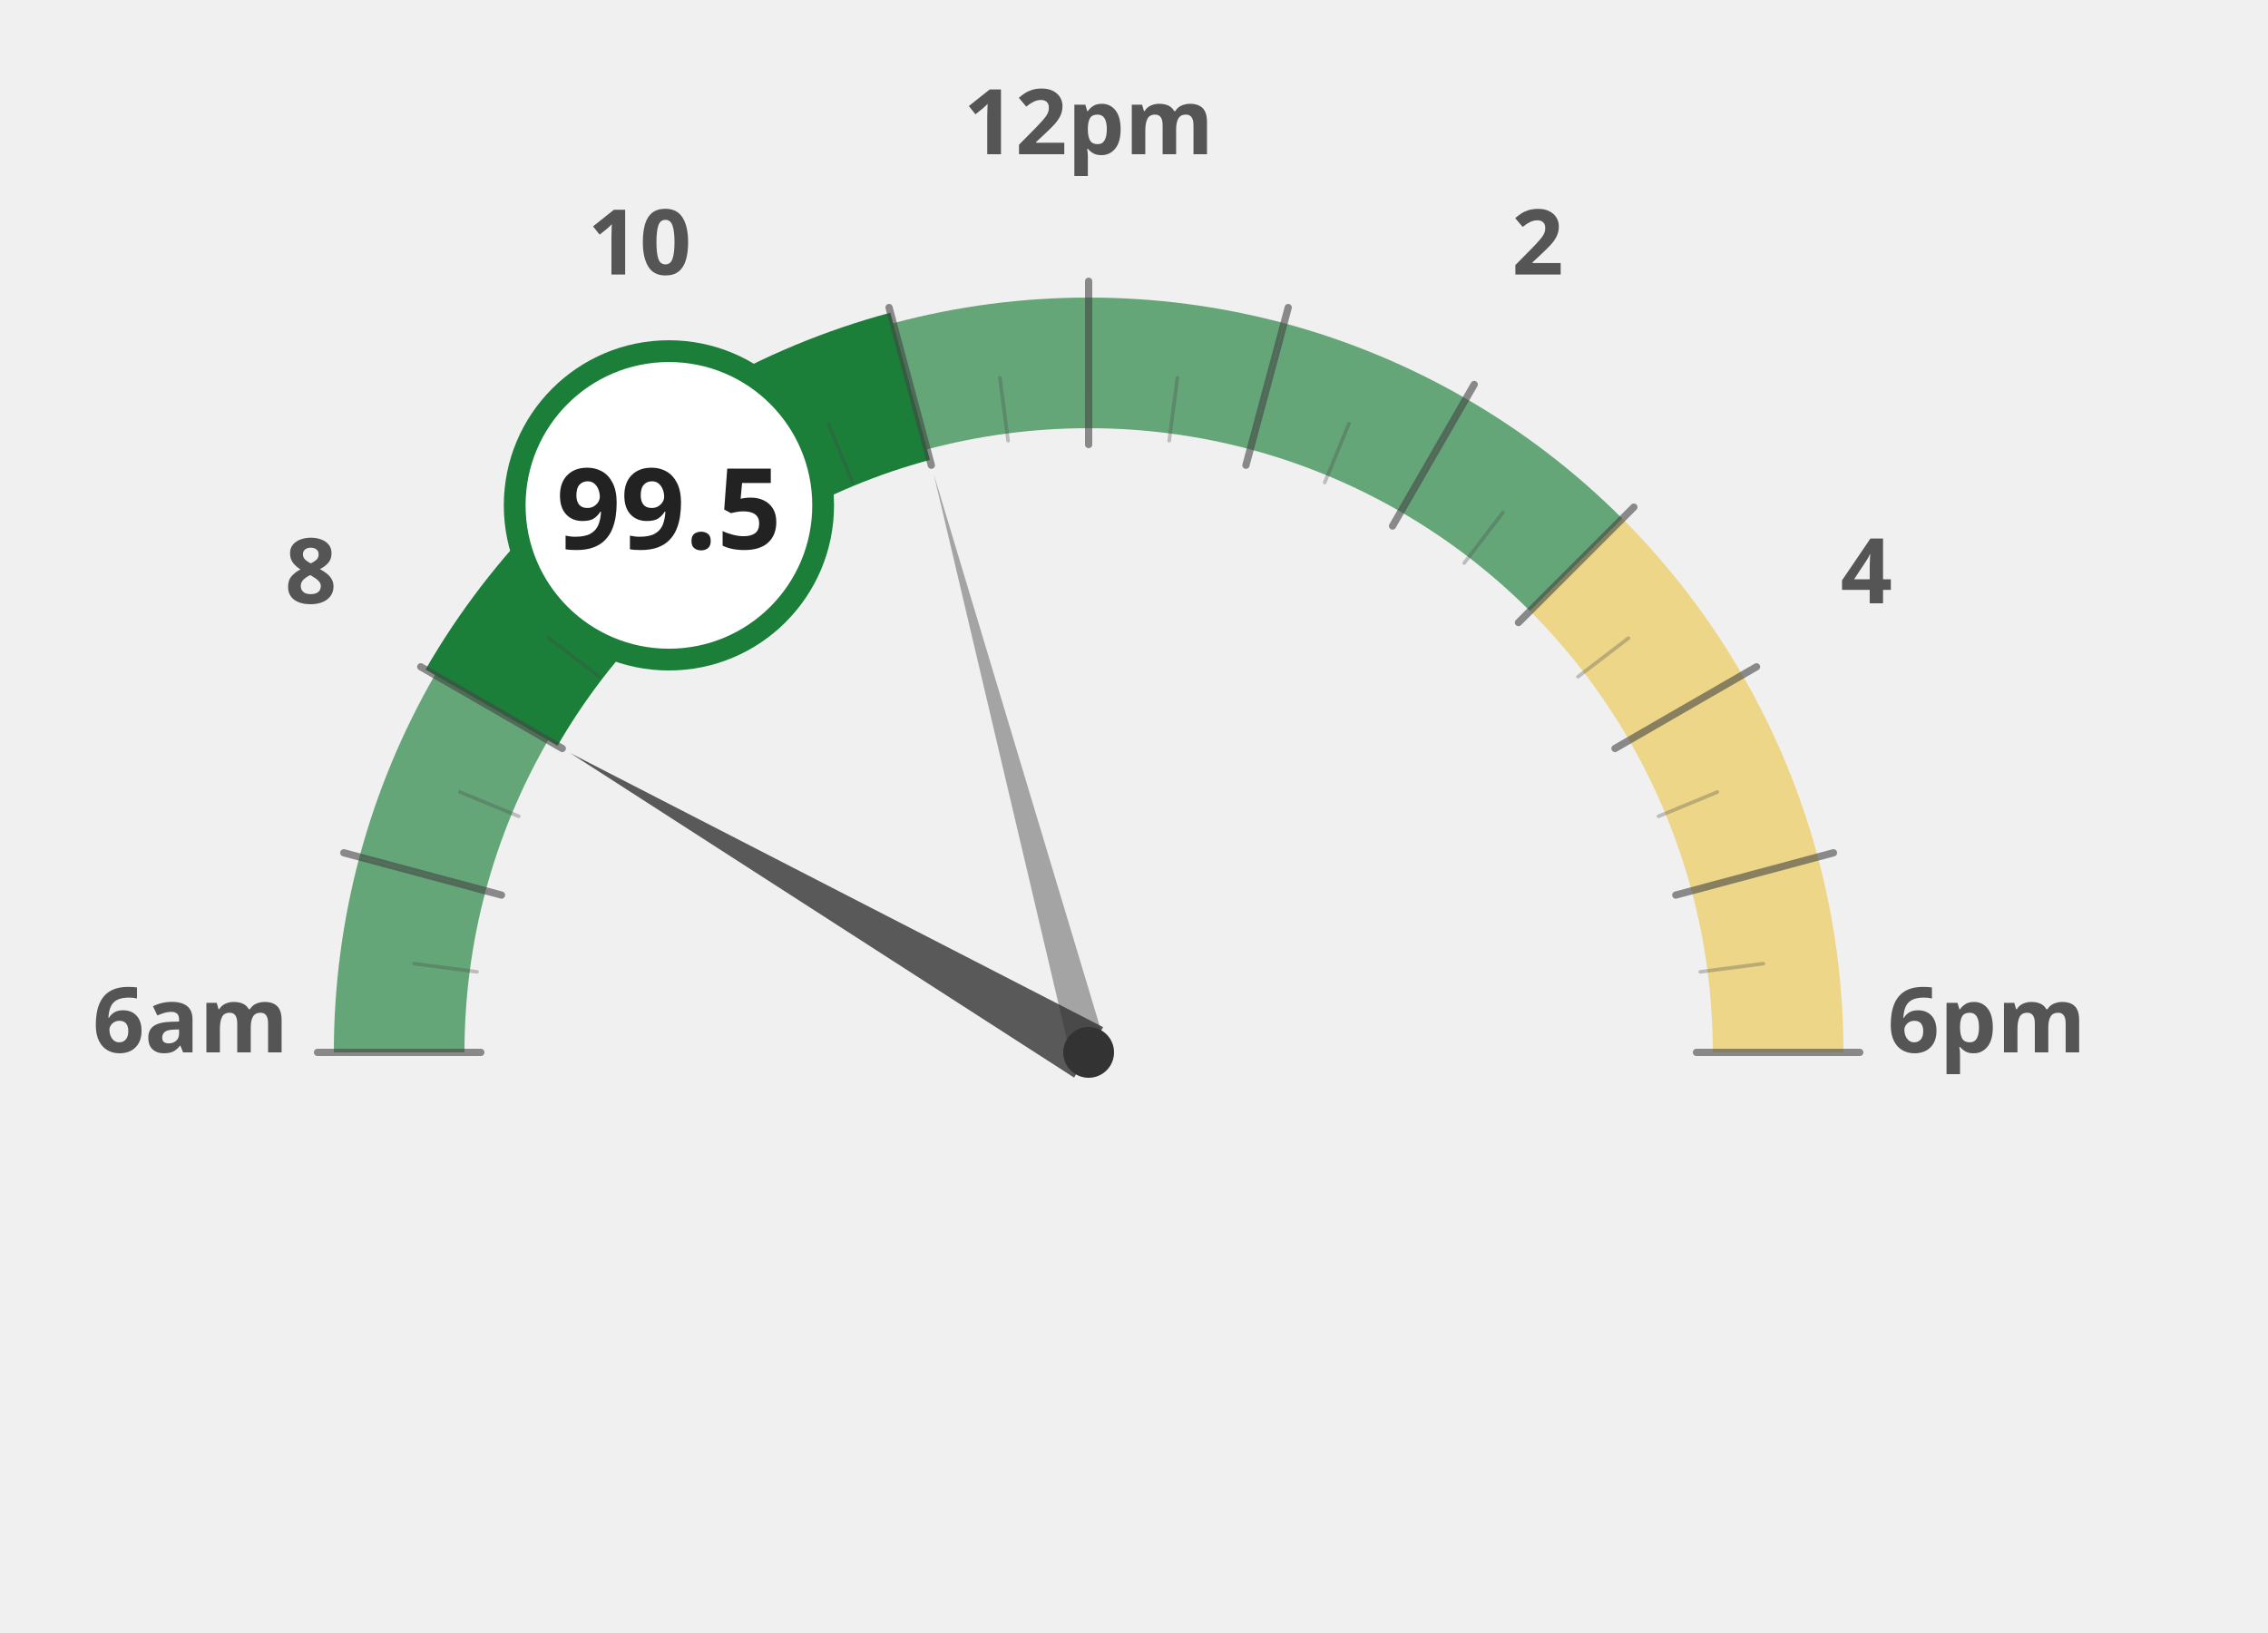
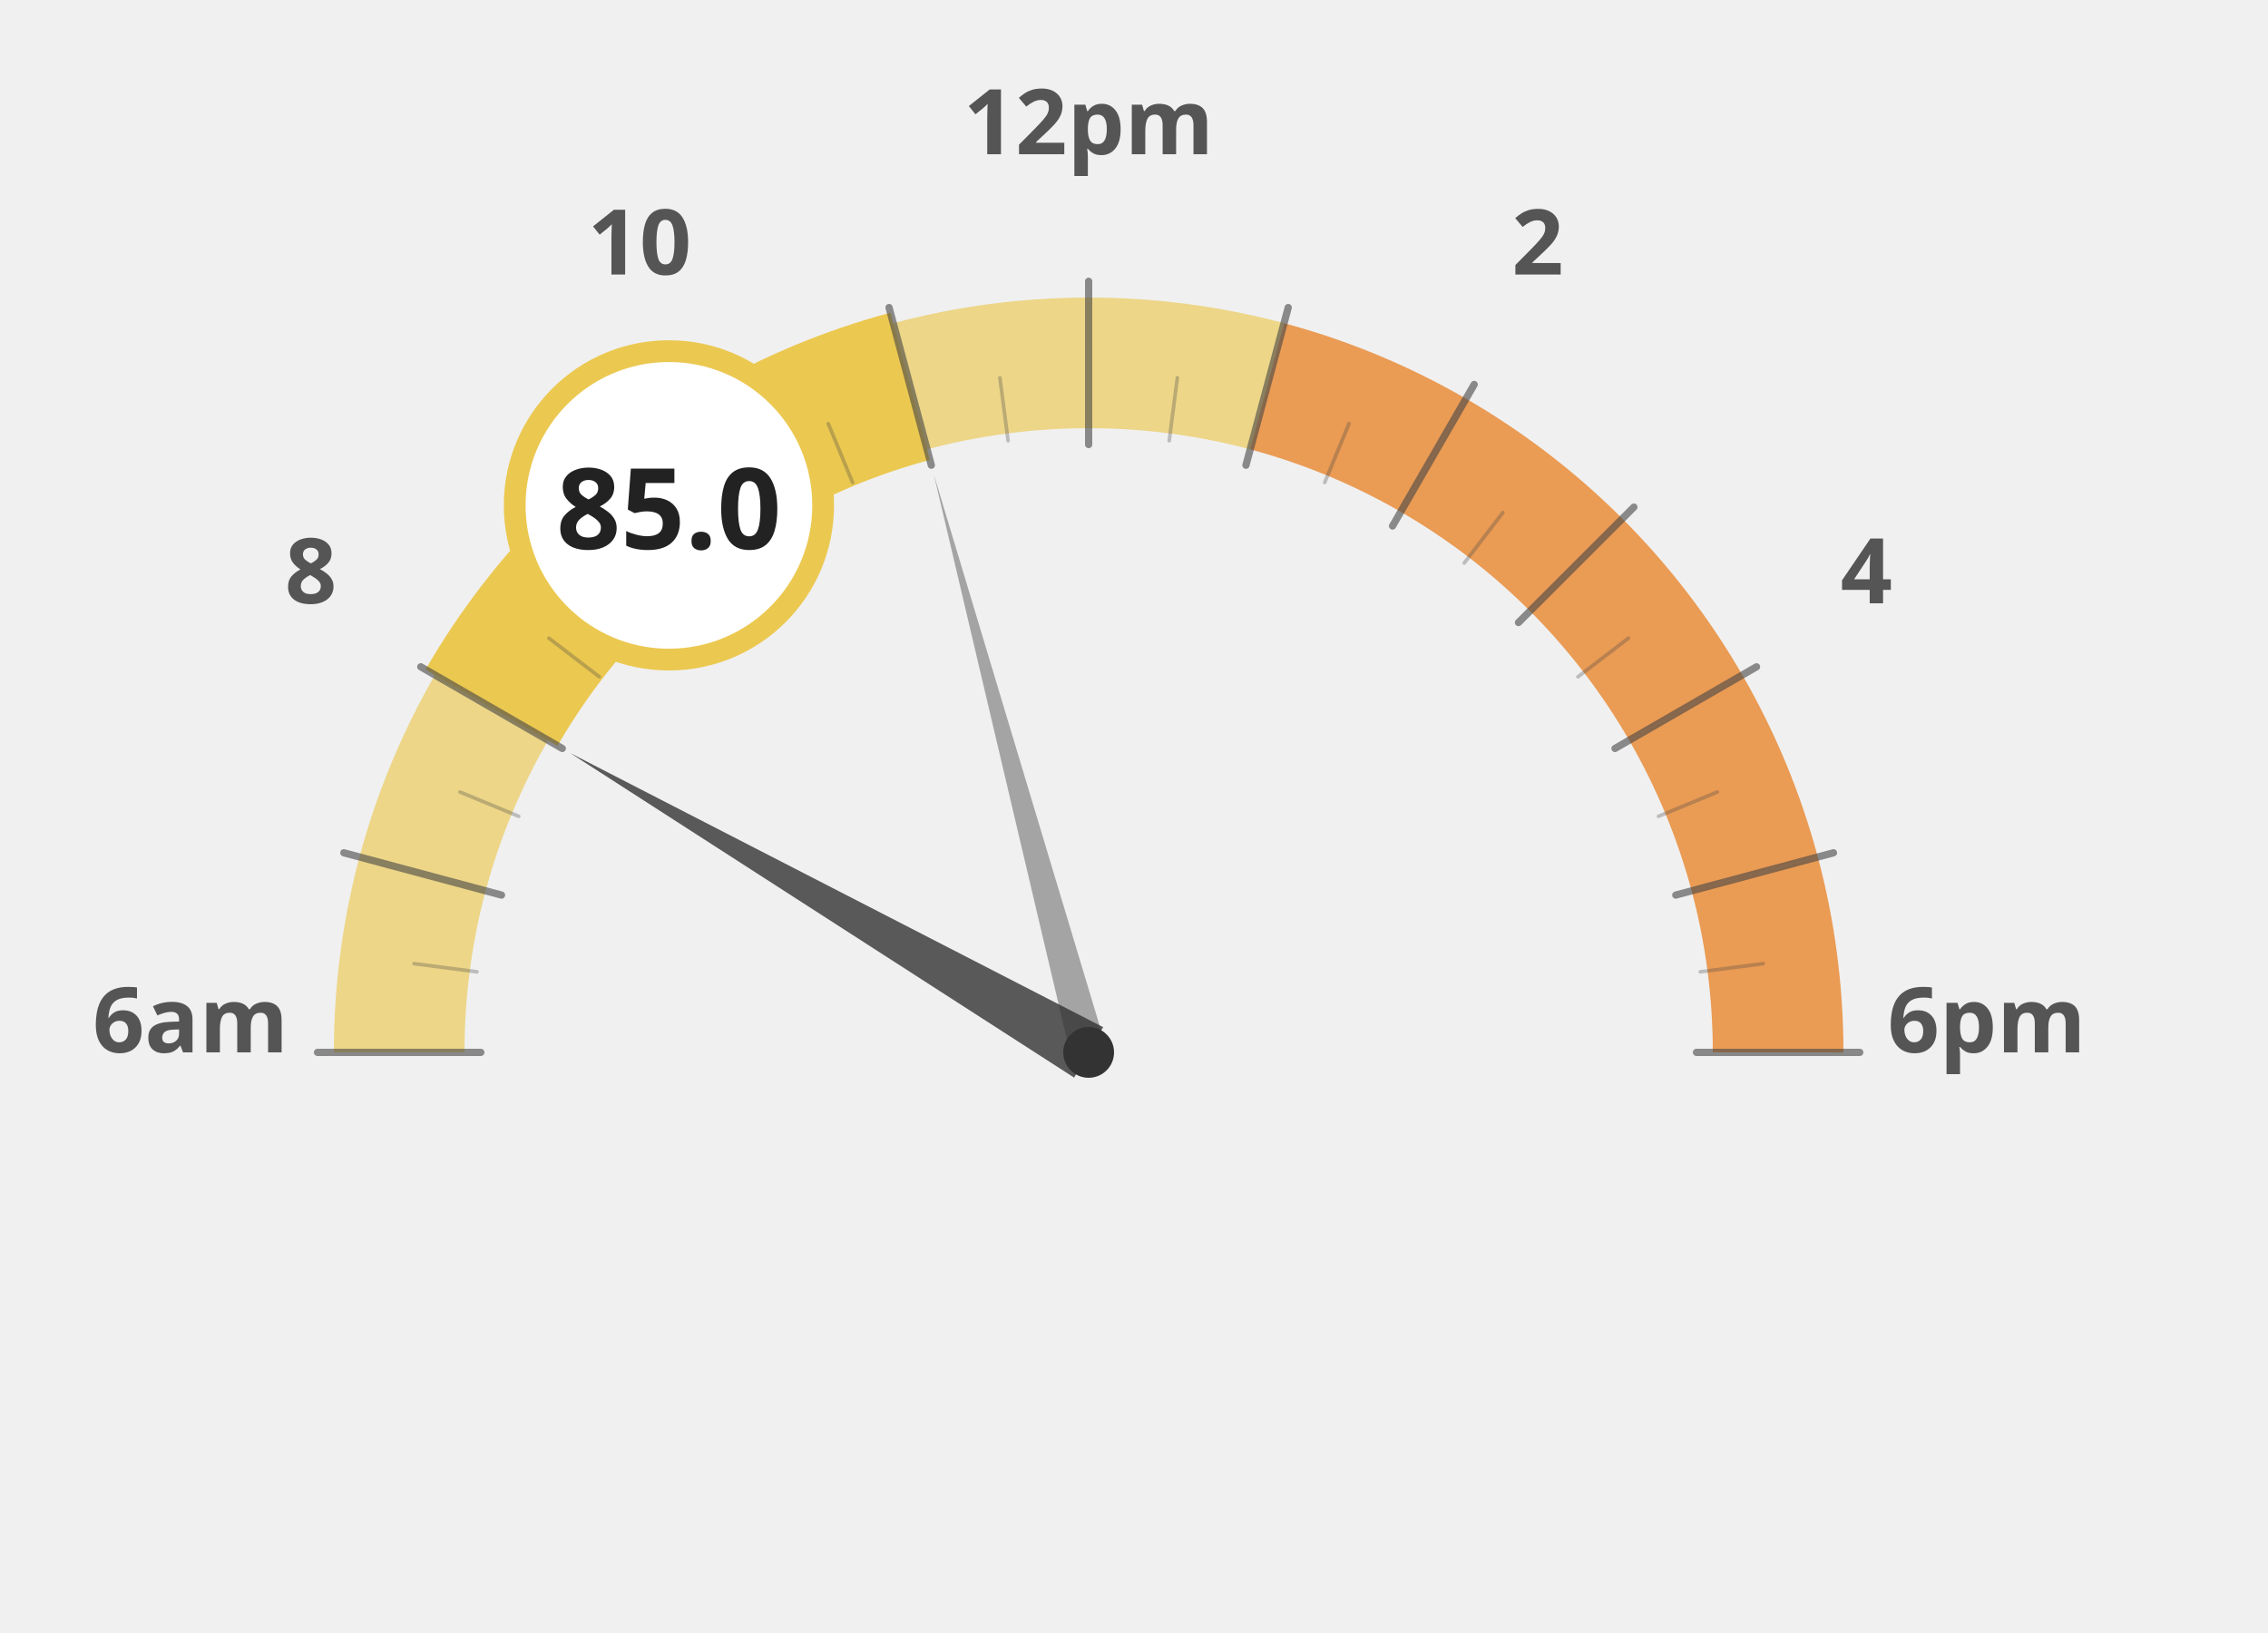
<svg xmlns="http://www.w3.org/2000/svg" width="100%" height="100%" viewBox="0 0 1250 900">
  <g transform="translate(100, 100)">
-     <path d="M 120.0 480.0 A 380 380 0 0 1 132.9 381.6" fill="none" stroke="#1b7f3a" stroke-width="72" stroke-opacity="0.65" />
-     <path d="M 132.9 381.6 A 380 380 0 0 1 170.9 290.0" fill="none" stroke="#1b7f3a" stroke-width="72" stroke-opacity="0.65" />
-     <path d="M 170.9 290.0 A 380 380 0 0 1 231.3 211.3" fill="none" stroke="#1b7f3a" stroke-width="72" stroke-opacity="1.0" />
-     <path d="M 231.3 211.3 A 380 380 0 0 1 310.0 150.9" fill="none" stroke="#1b7f3a" stroke-width="72" stroke-opacity="1.0" />
-     <path d="M 310.0 150.9 A 380 380 0 0 1 401.6 112.9" fill="none" stroke="#1b7f3a" stroke-width="72" stroke-opacity="1.0" />
-     <path d="M 401.6 112.9 A 380 380 0 0 1 500.0 100.0" fill="none" stroke="#1b7f3a" stroke-width="72" stroke-opacity="0.65" />
-     <path d="M 500.0 100.0 A 380 380 0 0 1 598.4 112.9" fill="none" stroke="#1b7f3a" stroke-width="72" stroke-opacity="0.65" />
-     <path d="M 598.4 112.9 A 380 380 0 0 1 690.0 150.9" fill="none" stroke="#1b7f3a" stroke-width="72" stroke-opacity="0.65" />
-     <path d="M 690.0 150.9 A 380 380 0 0 1 768.7 211.3" fill="none" stroke="#1b7f3a" stroke-width="72" stroke-opacity="0.65" />
-     <path d="M 768.7 211.3 A 380 380 0 0 1 829.1 290.0" fill="none" stroke="#ebc850" stroke-width="72" stroke-opacity="0.65" />
-     <path d="M 829.1 290.0 A 380 380 0 0 1 867.1 381.6" fill="none" stroke="#ebc850" stroke-width="72" stroke-opacity="0.65" />
-     <path d="M 867.1 381.6 A 380 380 0 0 1 880.0 480.0" fill="none" stroke="#ebc850" stroke-width="72" stroke-opacity="0.65" />
+     <path d="M 120.0 480.0 A 380 380 0 0 1 132.9 381.6" fill="none" stroke="#ebc850" stroke-width="72" stroke-opacity="0.65" />
+     <path d="M 132.9 381.6 A 380 380 0 0 1 170.9 290.0" fill="none" stroke="#ebc850" stroke-width="72" stroke-opacity="0.65" />
+     <path d="M 170.9 290.0 A 380 380 0 0 1 231.3 211.3" fill="none" stroke="#ebc850" stroke-width="72" stroke-opacity="1.0" />
+     <path d="M 231.3 211.3 A 380 380 0 0 1 310.0 150.9" fill="none" stroke="#ebc850" stroke-width="72" stroke-opacity="1.0" />
+     <path d="M 310.0 150.9 A 380 380 0 0 1 401.6 112.9" fill="none" stroke="#ebc850" stroke-width="72" stroke-opacity="1.0" />
+     <path d="M 401.6 112.9 A 380 380 0 0 1 500.0 100.0" fill="none" stroke="#ebc850" stroke-width="72" stroke-opacity="0.65" />
+     <path d="M 500.0 100.0 A 380 380 0 0 1 598.4 112.9" fill="none" stroke="#ebc850" stroke-width="72" stroke-opacity="0.65" />
+     <path d="M 598.4 112.9 A 380 380 0 0 1 690.0 150.9" fill="none" stroke="#e66e00" stroke-width="72" stroke-opacity="0.65" />
+     <path d="M 690.0 150.9 A 380 380 0 0 1 768.7 211.3" fill="none" stroke="#e66e00" stroke-width="72" stroke-opacity="0.65" />
+     <path d="M 768.7 211.3 A 380 380 0 0 1 829.1 290.0" fill="none" stroke="#e66e00" stroke-width="72" stroke-opacity="0.65" />
+     <path d="M 829.1 290.0 A 380 380 0 0 1 867.1 381.6" fill="none" stroke="#e66e00" stroke-width="72" stroke-opacity="0.65" />
+     <path d="M 867.1 381.6 A 380 380 0 0 1 880.0 480.0" fill="none" stroke="#e66e00" stroke-width="72" stroke-opacity="0.65" />
    <text x="5.0" y="480" text-anchor="middle" font-family="Montserrat, sans-serif" font-size="50" font-weight="900" fill="#555">6am</text>
    <text x="71.317" y="232.5" text-anchor="middle" font-family="Montserrat, sans-serif" font-size="50" font-weight="900" fill="#555">8</text>
    <text x="252.5" y="51.317" text-anchor="middle" font-family="Montserrat, sans-serif" font-size="50" font-weight="900" fill="#555">10</text>
    <text x="500" y="-15.0" text-anchor="middle" font-family="Montserrat, sans-serif" font-size="50" font-weight="900" fill="#555">12pm</text>
    <text x="747.5" y="51.317" text-anchor="middle" font-family="Montserrat, sans-serif" font-size="50" font-weight="900" fill="#555">2</text>
    <text x="928.683" y="232.5" text-anchor="middle" font-family="Montserrat, sans-serif" font-size="50" font-weight="900" fill="#555">4</text>
    <text x="995.0" y="480.0" text-anchor="middle" font-family="Montserrat, sans-serif" font-size="50" font-weight="900" fill="#555">6pm</text>
-     <path d="M 170.9 290.0 A 380 380 0 0 1 231.3 211.3" fill="none" stroke="#1b7f3a" stroke-width="84" stroke-linecap="butt" />
-     <path d="M 231.3 211.3 A 380 380 0 0 1 310.0 150.9" fill="none" stroke="#1b7f3a" stroke-width="84" stroke-linecap="butt" />
-     <path d="M 310.0 150.9 A 380 380 0 0 1 401.6 112.9" fill="none" stroke="#1b7f3a" stroke-width="84" stroke-linecap="butt" />
+     <path d="M 170.9 290.0 A 380 380 0 0 1 231.3 211.3" fill="none" stroke="#ebc850" stroke-width="84" stroke-linecap="butt" />
+     <path d="M 231.3 211.3 A 380 380 0 0 1 310.0 150.9" fill="none" stroke="#ebc850" stroke-width="84" stroke-linecap="butt" />
+     <path d="M 310.0 150.9 A 380 380 0 0 1 401.6 112.9" fill="none" stroke="#ebc850" stroke-width="84" stroke-linecap="butt" />
    <line x1="165.0" y1="480.0" x2="75.0" y2="480.0" stroke="#444" stroke-width="4" stroke-linecap="round" opacity="0.6" />
    <line x1="162.9" y1="435.6" x2="128.2" y2="431.1" stroke="#444" stroke-width="2" stroke-linecap="round" opacity="0.3" />
    <line x1="176.4" y1="393.3" x2="89.5" y2="370.0" stroke="#444" stroke-width="4" stroke-linecap="round" opacity="0.6" />
    <line x1="185.9" y1="349.9" x2="153.5" y2="336.5" stroke="#444" stroke-width="2" stroke-linecap="round" opacity="0.3" />
    <line x1="209.9" y1="312.5" x2="131.9" y2="267.5" stroke="#444" stroke-width="4" stroke-linecap="round" opacity="0.6" />
    <line x1="230.3" y1="273.0" x2="202.5" y2="251.7" stroke="#444" stroke-width="2" stroke-linecap="round" opacity="0.3" />
    <line x1="263.1" y1="243.1" x2="199.5" y2="179.5" stroke="#444" stroke-width="4" stroke-linecap="round" opacity="0.6" />
    <line x1="293.0" y1="210.3" x2="271.7" y2="182.5" stroke="#444" stroke-width="2" stroke-linecap="round" opacity="0.3" />
    <line x1="332.5" y1="189.9" x2="287.5" y2="111.9" stroke="#444" stroke-width="4" stroke-linecap="round" opacity="0.6" />
    <line x1="369.9" y1="165.9" x2="356.5" y2="133.5" stroke="#444" stroke-width="2" stroke-linecap="round" opacity="0.3" />
    <line x1="413.3" y1="156.4" x2="390.0" y2="69.5" stroke="#444" stroke-width="4" stroke-linecap="round" opacity="0.6" />
    <line x1="455.6" y1="142.9" x2="451.1" y2="108.2" stroke="#444" stroke-width="2" stroke-linecap="round" opacity="0.3" />
    <line x1="500.0" y1="145.0" x2="500.0" y2="55.0" stroke="#444" stroke-width="4" stroke-linecap="round" opacity="0.6" />
    <line x1="544.4" y1="142.9" x2="548.9" y2="108.2" stroke="#444" stroke-width="2" stroke-linecap="round" opacity="0.3" />
    <line x1="586.7" y1="156.4" x2="610.0" y2="69.5" stroke="#444" stroke-width="4" stroke-linecap="round" opacity="0.6" />
    <line x1="630.1" y1="165.9" x2="643.5" y2="133.5" stroke="#444" stroke-width="2" stroke-linecap="round" opacity="0.3" />
    <line x1="667.5" y1="189.9" x2="712.5" y2="111.9" stroke="#444" stroke-width="4" stroke-linecap="round" opacity="0.6" />
    <line x1="707.0" y1="210.3" x2="728.3" y2="182.5" stroke="#444" stroke-width="2" stroke-linecap="round" opacity="0.3" />
    <line x1="736.9" y1="243.1" x2="800.5" y2="179.5" stroke="#444" stroke-width="4" stroke-linecap="round" opacity="0.6" />
    <line x1="769.7" y1="273.0" x2="797.5" y2="251.7" stroke="#444" stroke-width="2" stroke-linecap="round" opacity="0.3" />
    <line x1="790.1" y1="312.5" x2="868.1" y2="267.5" stroke="#444" stroke-width="4" stroke-linecap="round" opacity="0.6" />
    <line x1="814.1" y1="349.9" x2="846.5" y2="336.5" stroke="#444" stroke-width="2" stroke-linecap="round" opacity="0.3" />
    <line x1="823.6" y1="393.3" x2="910.5" y2="370.0" stroke="#444" stroke-width="4" stroke-linecap="round" opacity="0.6" />
    <line x1="837.1" y1="435.6" x2="871.8" y2="431.1" stroke="#444" stroke-width="2" stroke-linecap="round" opacity="0.3" />
    <line x1="835.0" y1="480.0" x2="925.0" y2="480.0" stroke="#444" stroke-width="4" stroke-linecap="round" opacity="0.6" />
    <polygon points="214.2,315.0 492.0,493.9 508.0,466.1" fill="#333" opacity="0.8" />
    <polygon points="414.6,161.2 490.3,482.6 509.7,477.4" fill="#333" opacity="0.4" />
    <circle cx="500" cy="480" r="14" fill="#333" />
-     <circle cx="268.671" cy="178.526" r="85" fill="white" stroke="#1b7f3a" stroke-width="12" />
-     <text x="268.671" y="202.526" text-anchor="middle" font-family="Montserrat, sans-serif" font-size="62" font-weight="800" fill="#222">99.5</text>
+     <circle cx="268.671" cy="178.526" r="85" fill="white" stroke="#ebc850" stroke-width="12" />
+     <text x="268.671" y="202.526" text-anchor="middle" font-family="Montserrat, sans-serif" font-size="62" font-weight="800" fill="#222">85.0</text>
  </g>
</svg>
